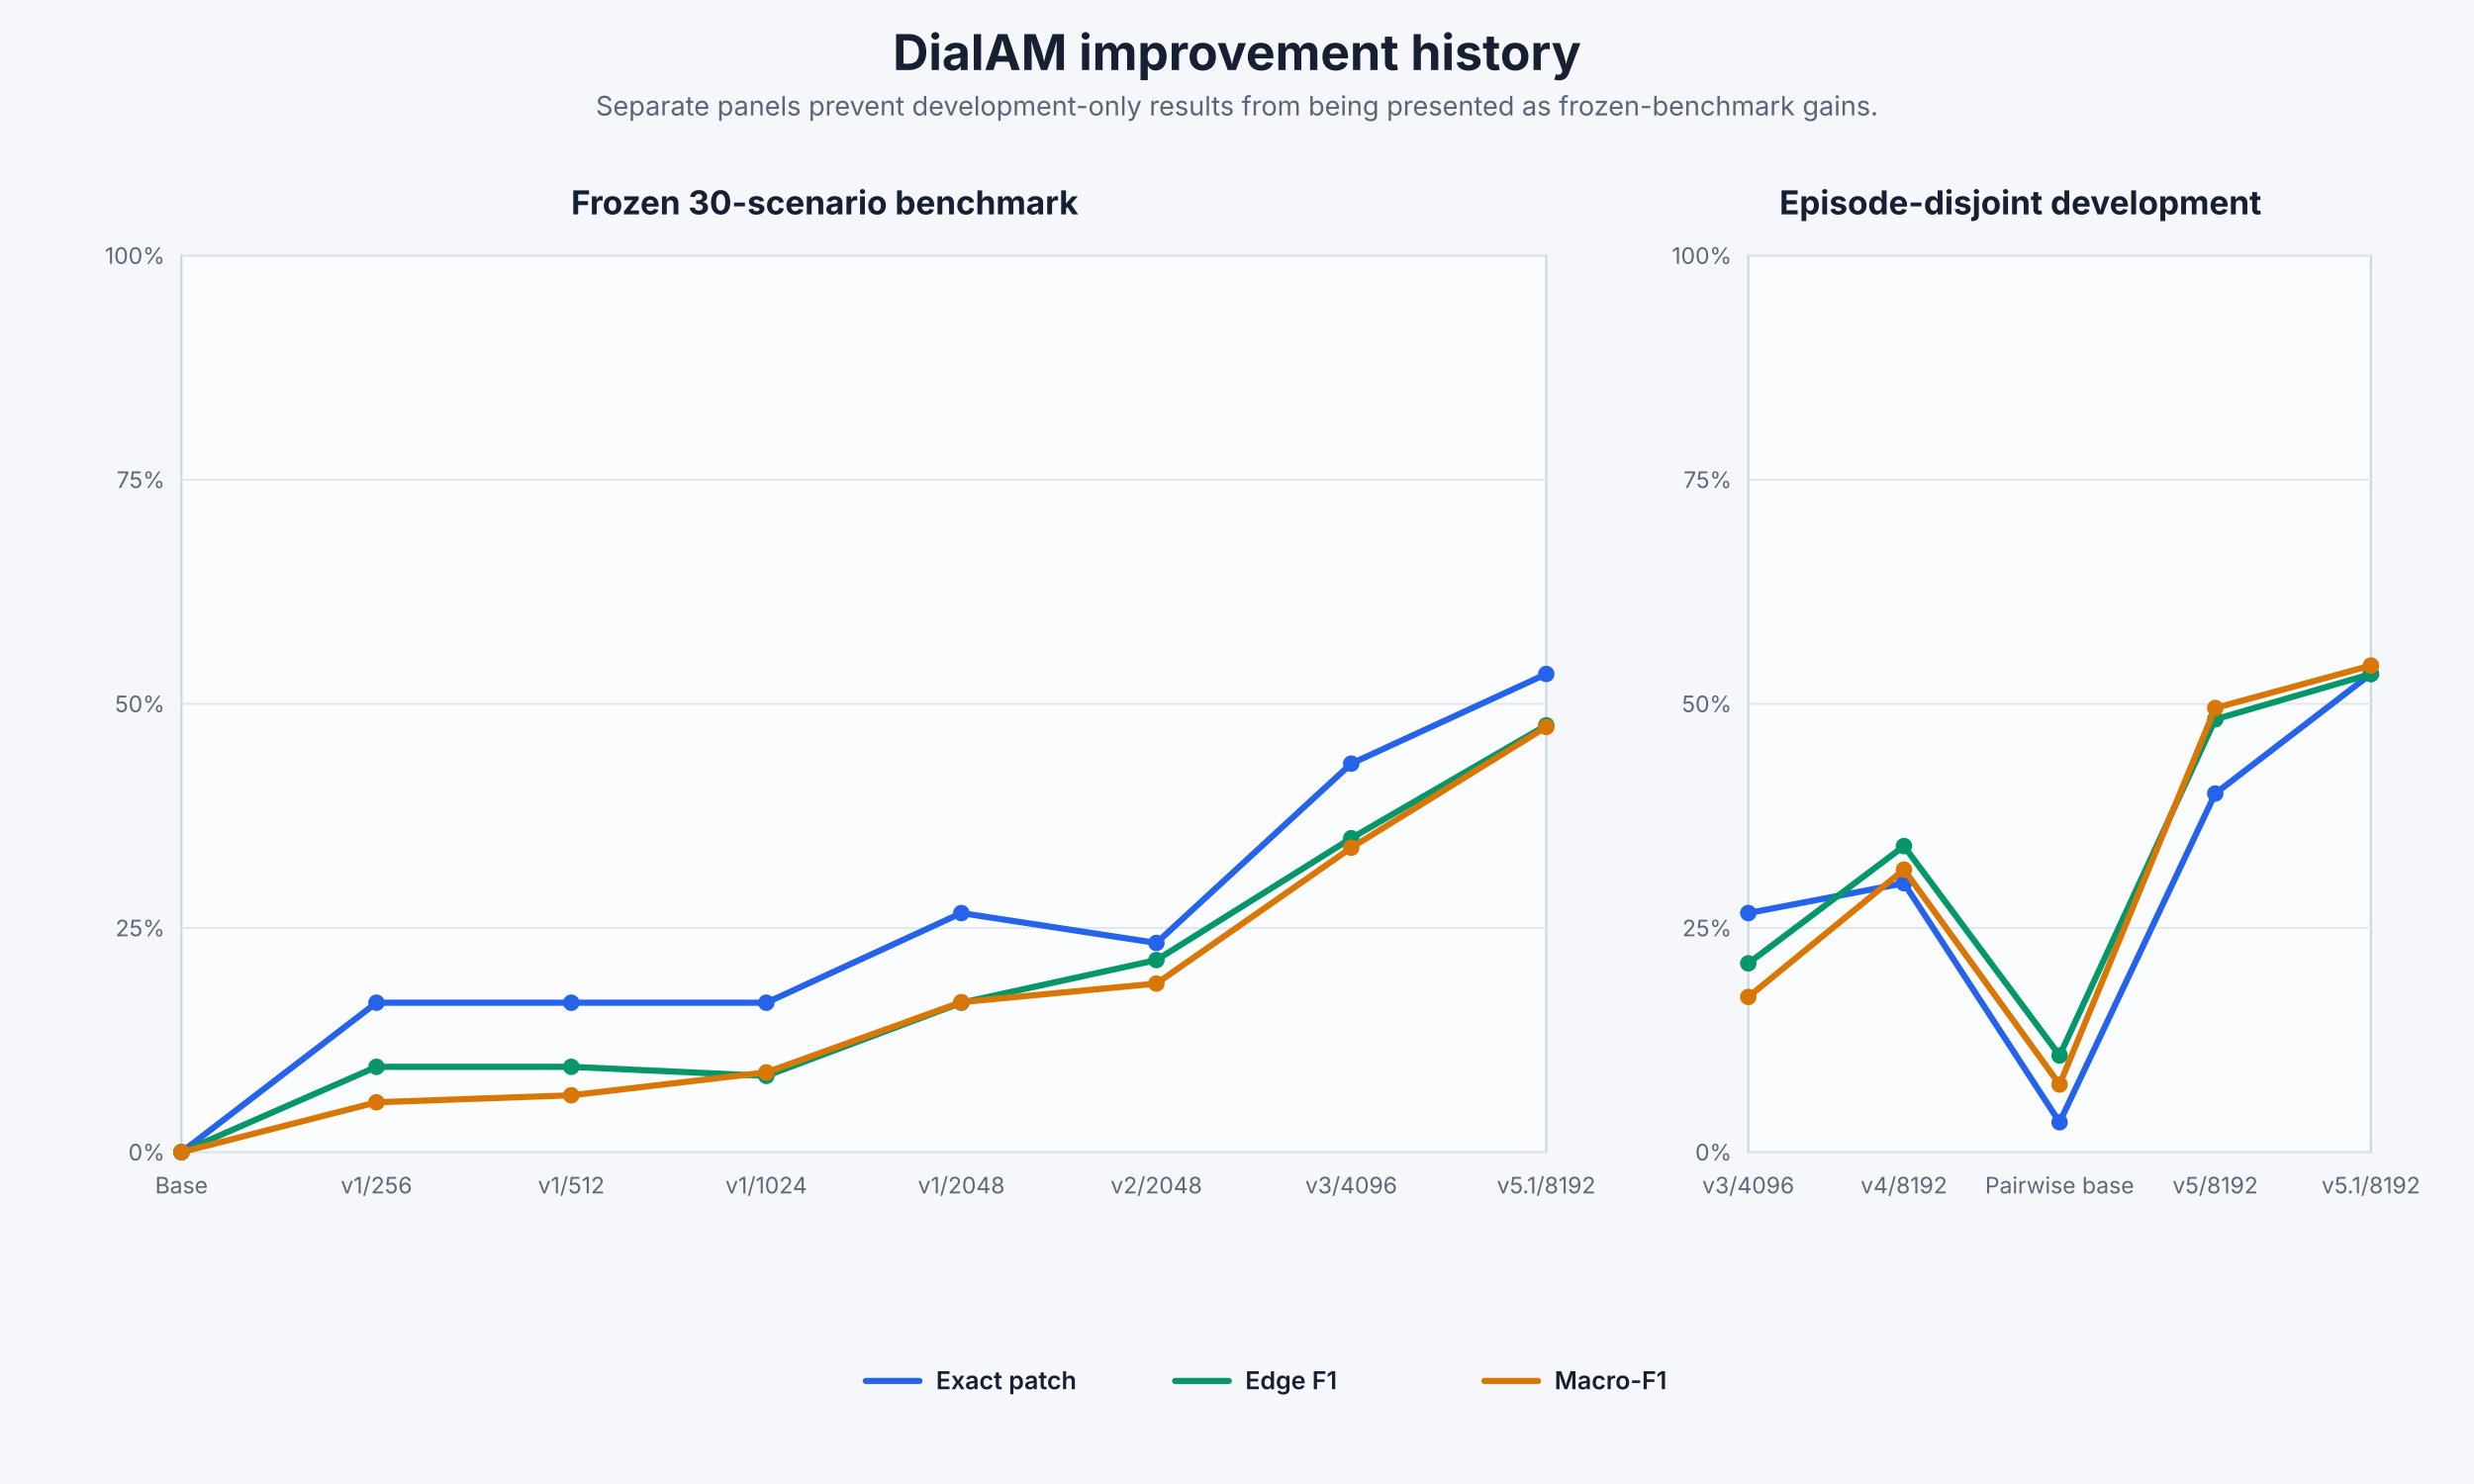
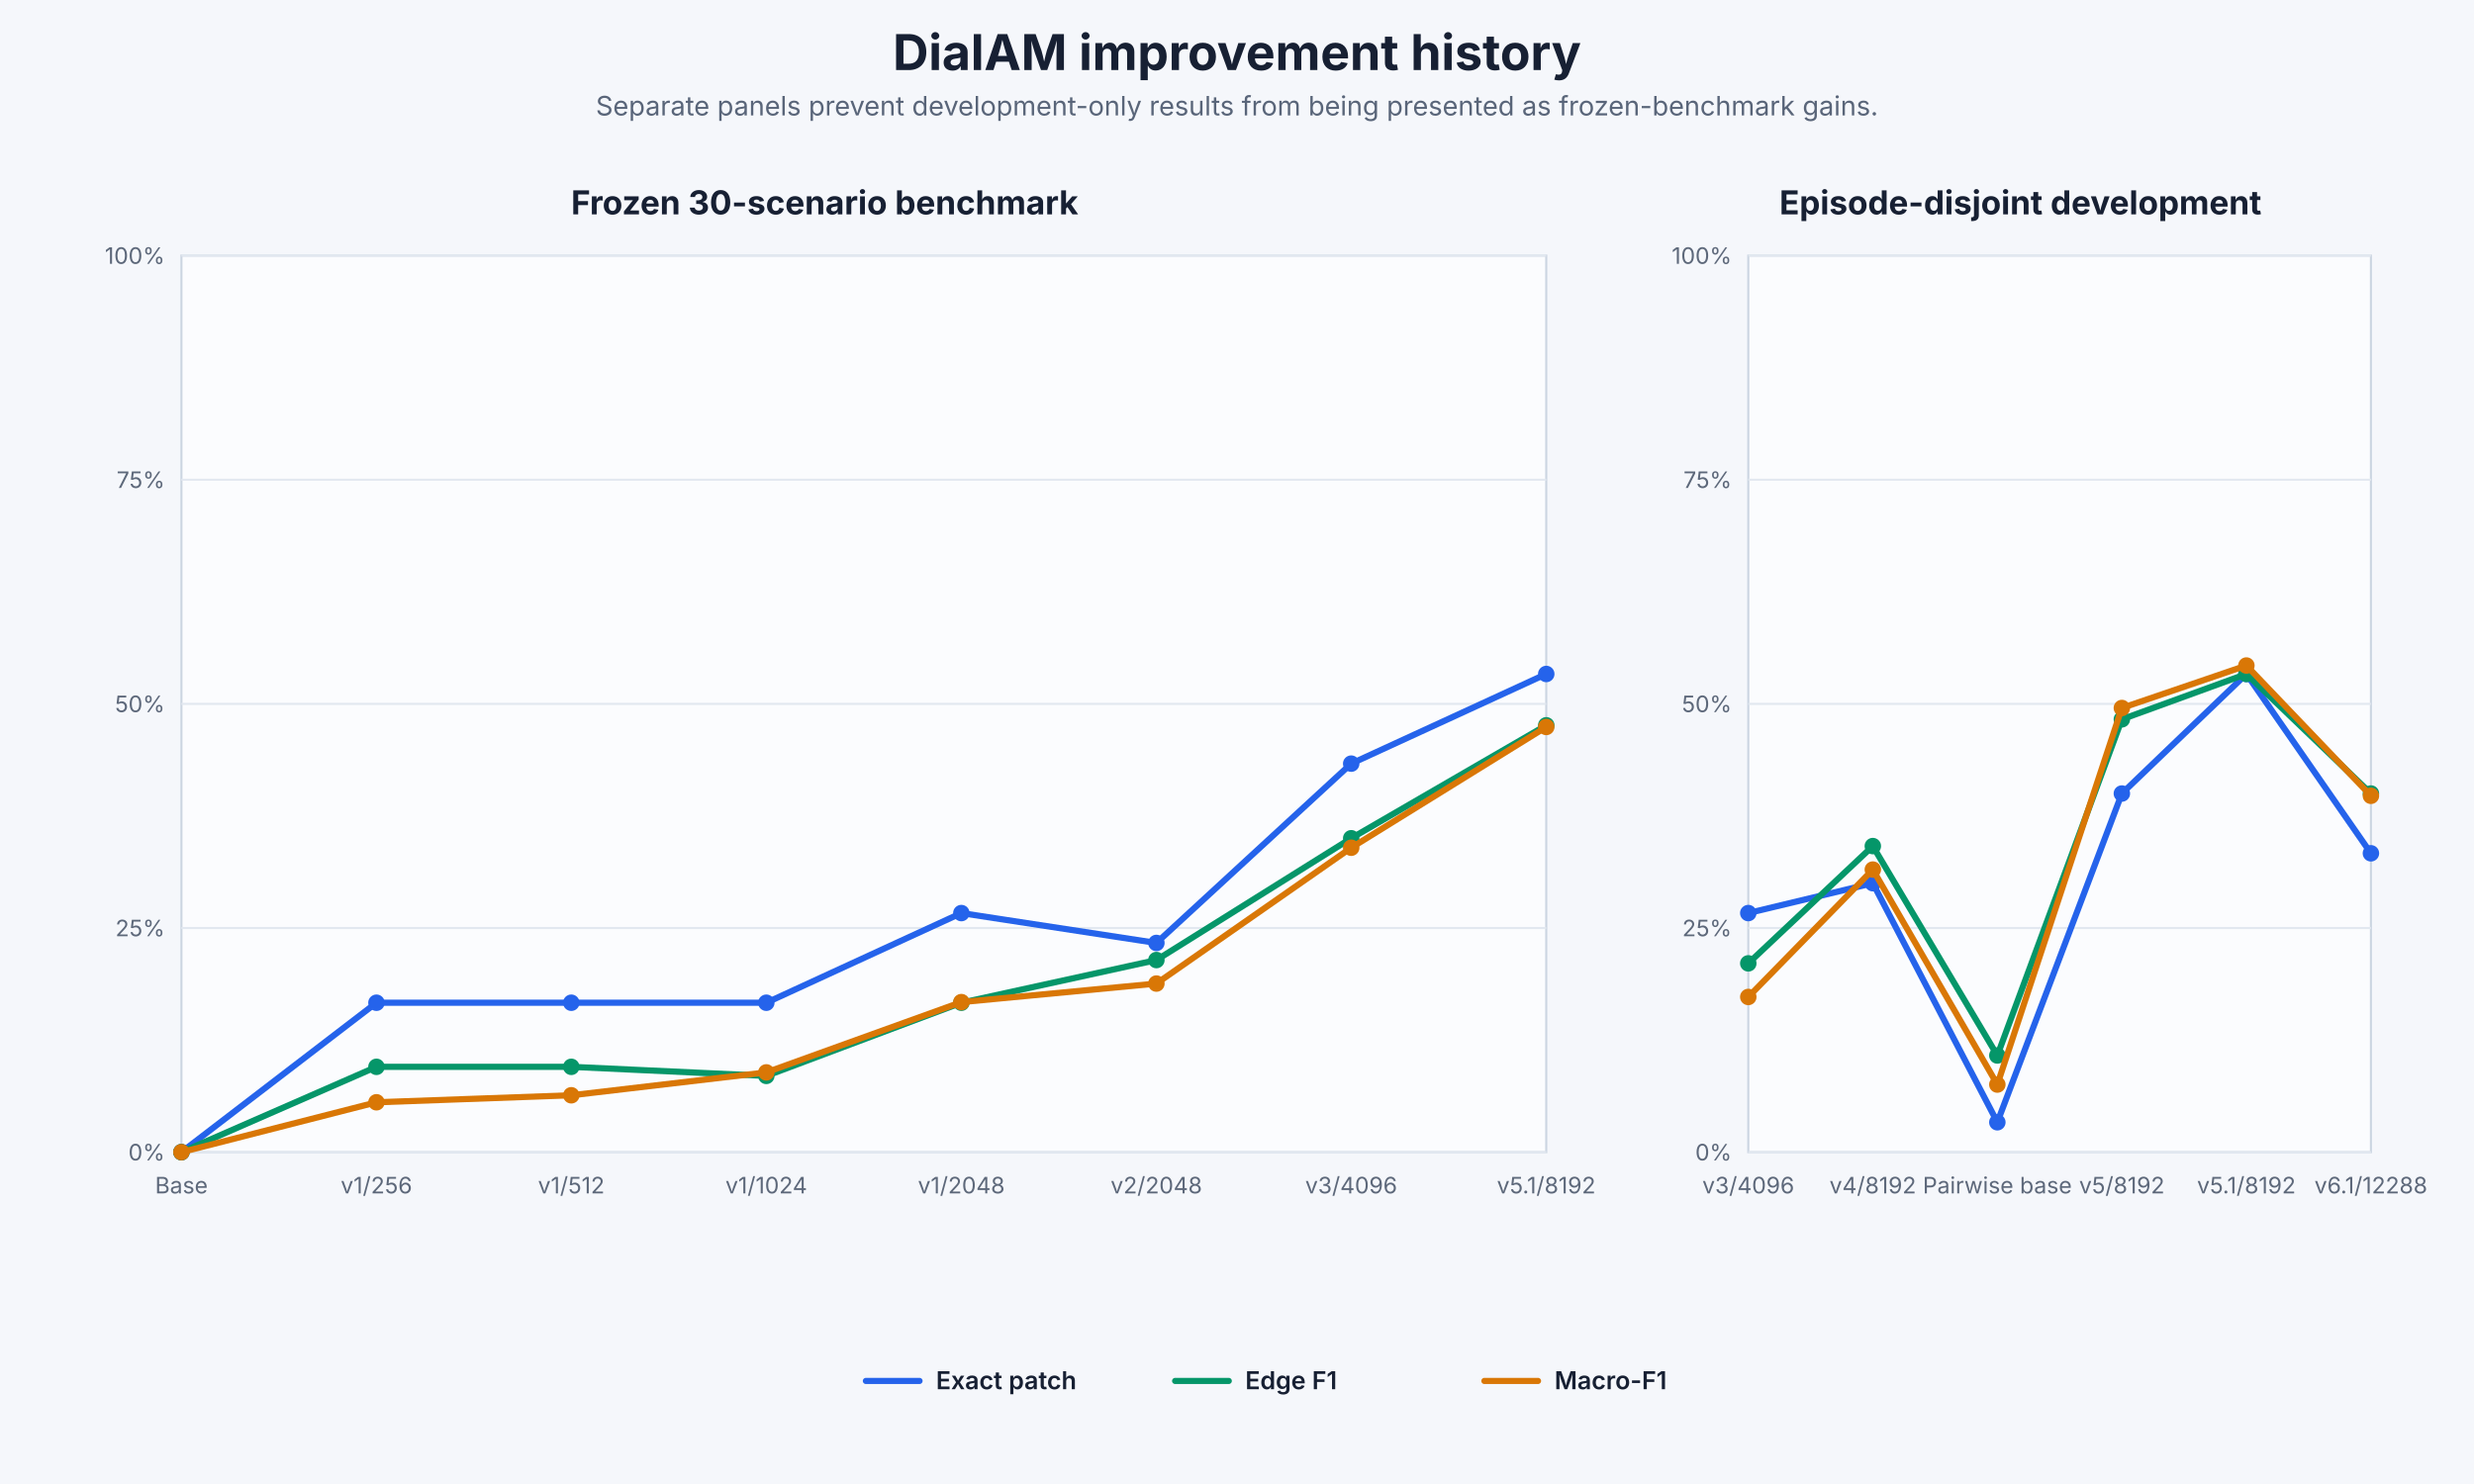
<svg xmlns="http://www.w3.org/2000/svg" width="1200" height="720" viewBox="0 0 1200 720">
  <style>
text{font-family:-apple-system,BlinkMacSystemFont,'Segoe UI',sans-serif;fill:#172033}
.title{font-size:24px;font-weight:700}.subtitle{font-size:13px;fill:#596579}
.panel-title{font-size:16px;font-weight:650}.plot{fill:#fbfcfe;stroke:#cbd5e1}
.grid{stroke:#e2e8f0;stroke-width:1}.tick,.x-label{font-size:11px;fill:#5d687a}
.series{stroke-width:3;stroke-linejoin:round;stroke-linecap:round}
.legend{font-size:12px;font-weight:600}
</style>
  <rect width="1200" height="720" fill="#f5f7fb" />
  <text x="600" y="34" text-anchor="middle" class="title">DialAM improvement history</text>
  <text x="600" y="56" text-anchor="middle" class="subtitle">Separate panels prevent development-only results from being presented as frozen-benchmark gains.</text>
  <text x="400.0" y="104" text-anchor="middle" class="panel-title">Frozen 30-scenario benchmark</text>
  <rect x="88" y="124" width="662" height="435" class="plot" />
  <line x1="88" y1="559.0" x2="750" y2="559.0" class="grid" />
  <text x="80" y="563.0" text-anchor="end" class="tick">0%</text>
  <line x1="88" y1="450.25" x2="750" y2="450.25" class="grid" />
  <text x="80" y="454.25" text-anchor="end" class="tick">25%</text>
  <line x1="88" y1="341.5" x2="750" y2="341.5" class="grid" />
  <text x="80" y="345.5" text-anchor="end" class="tick">50%</text>
  <line x1="88" y1="232.75" x2="750" y2="232.75" class="grid" />
  <text x="80" y="236.75" text-anchor="end" class="tick">75%</text>
  <line x1="88" y1="124.0" x2="750" y2="124.0" class="grid" />
  <text x="80" y="128.0" text-anchor="end" class="tick">100%</text>
  <path d="M 88.0 559.0 L 182.6 486.5 L 277.1 486.5 L 371.7 486.5 L 466.3 443.0 L 560.9 457.5 L 655.4 370.5 L 750.0 327.0" fill="none" stroke="#2563eb" class="series" />
  <circle cx="88.0" cy="559.0" r="4" fill="#2563eb" />
  <circle cx="182.6" cy="486.5" r="4" fill="#2563eb" />
  <circle cx="277.1" cy="486.5" r="4" fill="#2563eb" />
  <circle cx="371.7" cy="486.5" r="4" fill="#2563eb" />
  <circle cx="466.3" cy="443.0" r="4" fill="#2563eb" />
  <circle cx="560.9" cy="457.5" r="4" fill="#2563eb" />
  <circle cx="655.4" cy="370.5" r="4" fill="#2563eb" />
  <circle cx="750.0" cy="327.0" r="4" fill="#2563eb" />
  <path d="M 88.0 559.0 L 182.6 517.6 L 277.1 517.6 L 371.7 522.0 L 466.3 486.5 L 560.9 465.8 L 655.4 406.7 L 750.0 351.9" fill="none" stroke="#059669" class="series" />
  <circle cx="88.0" cy="559.0" r="4" fill="#059669" />
  <circle cx="182.6" cy="517.6" r="4" fill="#059669" />
  <circle cx="277.1" cy="517.6" r="4" fill="#059669" />
  <circle cx="371.7" cy="522.0" r="4" fill="#059669" />
  <circle cx="466.3" cy="486.5" r="4" fill="#059669" />
  <circle cx="560.9" cy="465.8" r="4" fill="#059669" />
  <circle cx="655.4" cy="406.7" r="4" fill="#059669" />
  <circle cx="750.0" cy="351.9" r="4" fill="#059669" />
  <path d="M 88.0 559.0 L 182.6 534.8 L 277.1 531.4 L 371.7 520.3 L 466.3 486.2 L 560.9 477.2 L 655.4 411.3 L 750.0 352.7" fill="none" stroke="#d97706" class="series" />
  <circle cx="88.0" cy="559.0" r="4" fill="#d97706" />
  <circle cx="182.6" cy="534.8" r="4" fill="#d97706" />
  <circle cx="277.1" cy="531.4" r="4" fill="#d97706" />
  <circle cx="371.7" cy="520.3" r="4" fill="#d97706" />
  <circle cx="466.3" cy="486.2" r="4" fill="#d97706" />
  <circle cx="560.9" cy="477.2" r="4" fill="#d97706" />
  <circle cx="655.4" cy="411.3" r="4" fill="#d97706" />
  <circle cx="750.0" cy="352.7" r="4" fill="#d97706" />
  <text x="88.0" y="579" text-anchor="middle" class="x-label">Base</text>
  <text x="182.6" y="579" text-anchor="middle" class="x-label">v1/256</text>
  <text x="277.1" y="579" text-anchor="middle" class="x-label">v1/512</text>
  <text x="371.7" y="579" text-anchor="middle" class="x-label">v1/1024</text>
  <text x="466.3" y="579" text-anchor="middle" class="x-label">v1/2048</text>
  <text x="560.9" y="579" text-anchor="middle" class="x-label">v2/2048</text>
  <text x="655.4" y="579" text-anchor="middle" class="x-label">v3/4096</text>
  <text x="750.0" y="579" text-anchor="middle" class="x-label">v5.1/8192</text>
  <text x="980.0" y="104" text-anchor="middle" class="panel-title">Episode-disjoint development</text>
  <rect x="848" y="124" width="302" height="435" class="plot" />
  <line x1="848" y1="559.0" x2="1150" y2="559.0" class="grid" />
  <text x="840" y="563.0" text-anchor="end" class="tick">0%</text>
  <line x1="848" y1="450.25" x2="1150" y2="450.25" class="grid" />
  <text x="840" y="454.25" text-anchor="end" class="tick">25%</text>
  <line x1="848" y1="341.5" x2="1150" y2="341.5" class="grid" />
  <text x="840" y="345.5" text-anchor="end" class="tick">50%</text>
  <line x1="848" y1="232.75" x2="1150" y2="232.75" class="grid" />
  <text x="840" y="236.75" text-anchor="end" class="tick">75%</text>
  <line x1="848" y1="124.0" x2="1150" y2="124.0" class="grid" />
  <text x="840" y="128.0" text-anchor="end" class="tick">100%</text>
-   <path d="M 848.0 443.0 L 923.5 428.5 L 999.0 544.5 L 1074.5 385.0 L 1150.0 327.0" fill="none" stroke="#2563eb" class="series" />
+   <path d="M 848.0 443.0 L 908.4 428.5 L 968.8 544.5 L 1029.2 385.0 L 1089.6 327.0 L 1150.0 414.0" fill="none" stroke="#2563eb" class="series" />
  <circle cx="848.0" cy="443.0" r="4" fill="#2563eb" />
-   <circle cx="923.5" cy="428.5" r="4" fill="#2563eb" />
-   <circle cx="999.0" cy="544.5" r="4" fill="#2563eb" />
-   <circle cx="1074.5" cy="385.0" r="4" fill="#2563eb" />
-   <circle cx="1150.0" cy="327.0" r="4" fill="#2563eb" />
-   <path d="M 848.0 467.4 L 923.5 410.5 L 999.0 512.1 L 1074.5 349.0 L 1150.0 327.0" fill="none" stroke="#059669" class="series" />
+   <circle cx="908.4" cy="428.5" r="4" fill="#2563eb" />
+   <circle cx="968.8" cy="544.5" r="4" fill="#2563eb" />
+   <circle cx="1029.2" cy="385.0" r="4" fill="#2563eb" />
+   <circle cx="1089.6" cy="327.0" r="4" fill="#2563eb" />
+   <circle cx="1150.0" cy="414.0" r="4" fill="#2563eb" />
+   <path d="M 848.0 467.4 L 908.4 410.5 L 968.8 512.1 L 1029.2 349.0 L 1089.6 327.0 L 1150.0 385.0" fill="none" stroke="#059669" class="series" />
  <circle cx="848.0" cy="467.4" r="4" fill="#059669" />
-   <circle cx="923.5" cy="410.5" r="4" fill="#059669" />
-   <circle cx="999.0" cy="512.1" r="4" fill="#059669" />
-   <circle cx="1074.5" cy="349.0" r="4" fill="#059669" />
-   <circle cx="1150.0" cy="327.0" r="4" fill="#059669" />
-   <path d="M 848.0 483.7 L 923.5 421.9 L 999.0 526.2 L 1074.5 343.5 L 1150.0 322.9" fill="none" stroke="#d97706" class="series" />
+   <circle cx="908.4" cy="410.5" r="4" fill="#059669" />
+   <circle cx="968.8" cy="512.1" r="4" fill="#059669" />
+   <circle cx="1029.2" cy="349.0" r="4" fill="#059669" />
+   <circle cx="1089.6" cy="327.0" r="4" fill="#059669" />
+   <circle cx="1150.0" cy="385.0" r="4" fill="#059669" />
+   <path d="M 848.0 483.7 L 908.4 421.9 L 968.8 526.2 L 1029.2 343.5 L 1089.6 322.9 L 1150.0 386.1" fill="none" stroke="#d97706" class="series" />
  <circle cx="848.0" cy="483.7" r="4" fill="#d97706" />
-   <circle cx="923.5" cy="421.9" r="4" fill="#d97706" />
-   <circle cx="999.0" cy="526.2" r="4" fill="#d97706" />
-   <circle cx="1074.5" cy="343.5" r="4" fill="#d97706" />
-   <circle cx="1150.0" cy="322.9" r="4" fill="#d97706" />
+   <circle cx="908.4" cy="421.9" r="4" fill="#d97706" />
+   <circle cx="968.8" cy="526.2" r="4" fill="#d97706" />
+   <circle cx="1029.2" cy="343.5" r="4" fill="#d97706" />
+   <circle cx="1089.6" cy="322.9" r="4" fill="#d97706" />
+   <circle cx="1150.0" cy="386.1" r="4" fill="#d97706" />
  <text x="848.0" y="579" text-anchor="middle" class="x-label">v3/4096</text>
-   <text x="923.5" y="579" text-anchor="middle" class="x-label">v4/8192</text>
-   <text x="999.0" y="579" text-anchor="middle" class="x-label">Pairwise base</text>
-   <text x="1074.5" y="579" text-anchor="middle" class="x-label">v5/8192</text>
-   <text x="1150.0" y="579" text-anchor="middle" class="x-label">v5.1/8192</text>
+   <text x="908.4" y="579" text-anchor="middle" class="x-label">v4/8192</text>
+   <text x="968.8" y="579" text-anchor="middle" class="x-label">Pairwise base</text>
+   <text x="1029.2" y="579" text-anchor="middle" class="x-label">v5/8192</text>
+   <text x="1089.6" y="579" text-anchor="middle" class="x-label">v5.1/8192</text>
+   <text x="1150.0" y="579" text-anchor="middle" class="x-label">v6.1/12288</text>
  <line x1="420" y1="670" x2="446" y2="670" stroke="#2563eb" class="series" />
  <text x="454" y="674" class="legend">Exact patch</text>
  <line x1="570" y1="670" x2="596" y2="670" stroke="#059669" class="series" />
  <text x="604" y="674" class="legend">Edge F1</text>
  <line x1="720" y1="670" x2="746" y2="670" stroke="#d97706" class="series" />
  <text x="754" y="674" class="legend">Macro-F1</text>
</svg>
